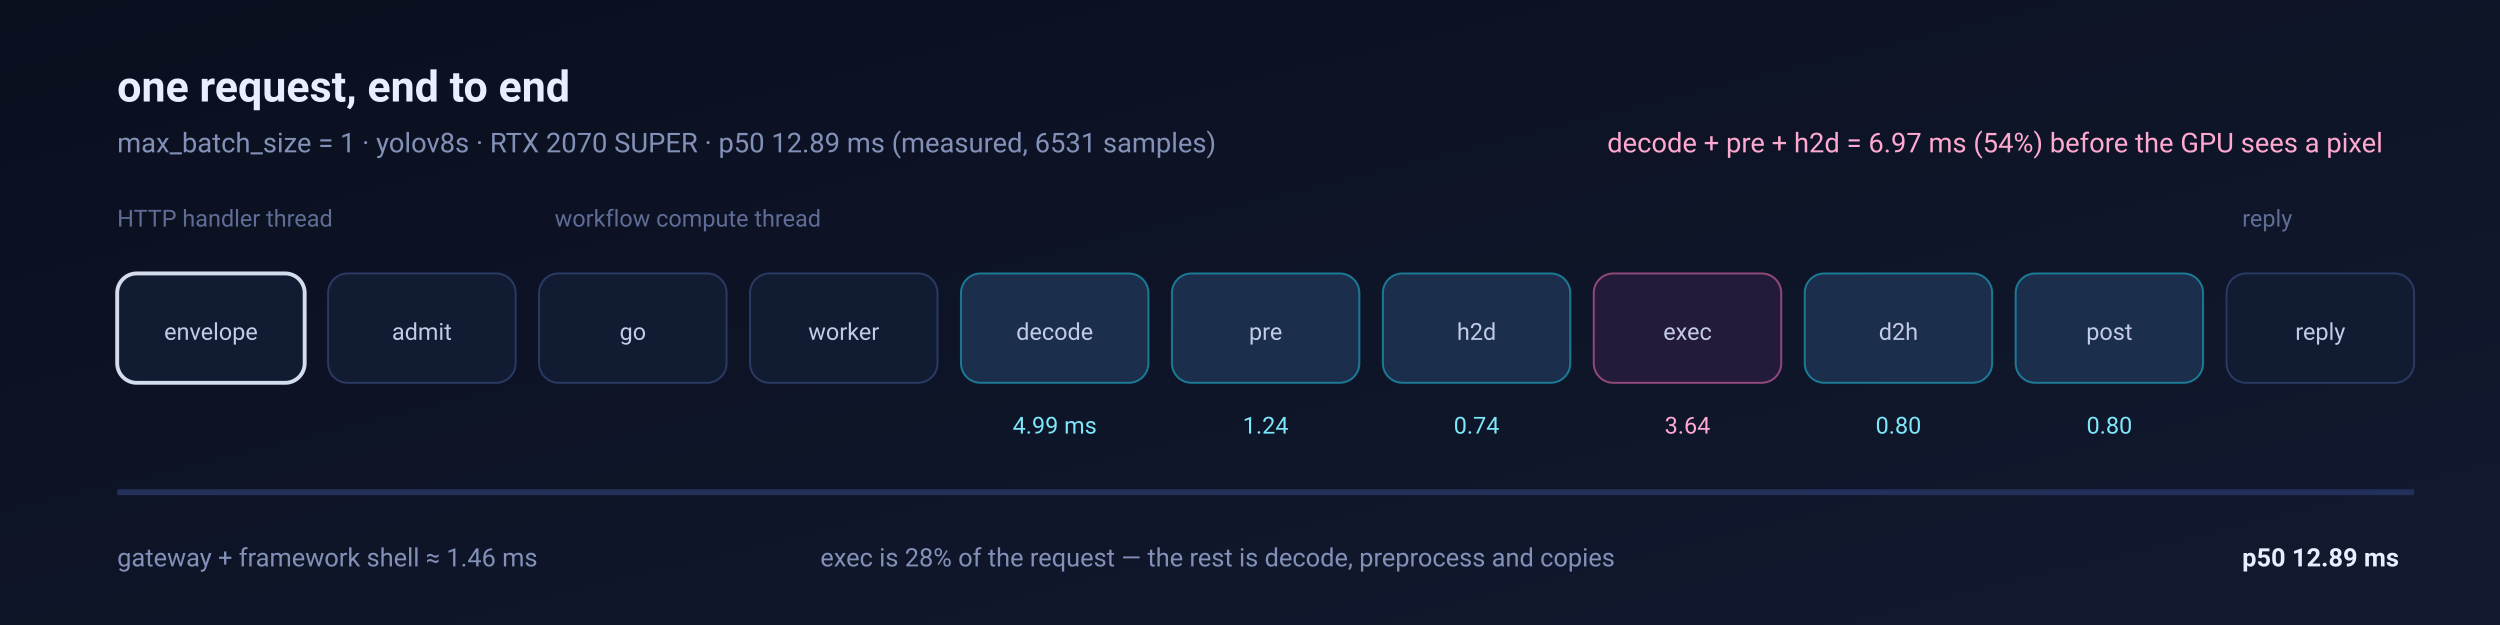
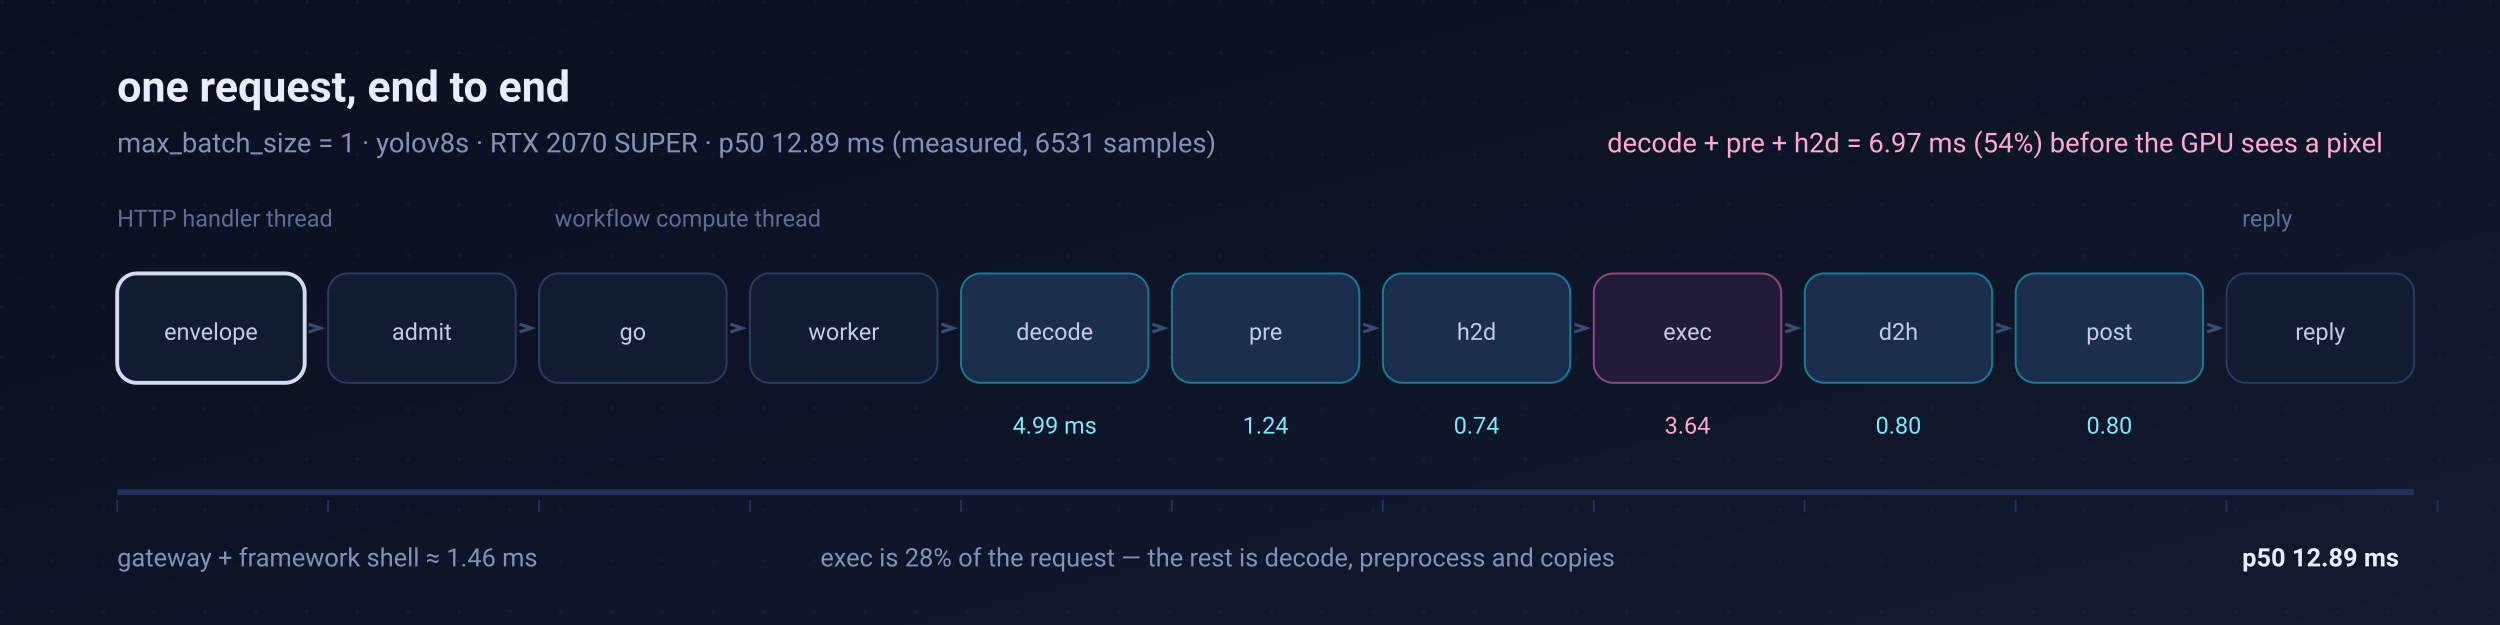
<svg xmlns="http://www.w3.org/2000/svg" viewBox="0 0 1280 320" width="1280" height="320" role="img" aria-label="one request pipeline with measured stage times">
  <defs>
    <linearGradient id="pbg" x1="0" y1="0" x2="1" y2="1">
      <stop offset="0%" stop-color="#0a0f1e" />
      <stop offset="100%" stop-color="#121a30" />
    </linearGradient>
    <linearGradient id="fill" x1="0" y1="0" x2="1" y2="0">
      <stop offset="0%" stop-color="#22d3ee" stop-opacity="0.55" />
      <stop offset="100%" stop-color="#f472b6" stop-opacity="0.55" />
    </linearGradient>
+     <pattern id="dots" width="26" height="26" patternUnits="userSpaceOnUse">
+       <circle cx="1" cy="1" r="1" fill="#1b2742" />
+     </pattern>
  </defs>
  <rect width="1280" height="320" fill="url(#pbg)" />
+   <rect width="100%" height="100%" fill="url(#dots)" opacity="0.35" />
  <g font-family="ui-sans-serif,-apple-system,'Segoe UI',Roboto,Helvetica,Arial,sans-serif">
    <text x="60" y="52" fill="#e8eeff" font-size="22" font-weight="700">one request, end to end</text>
    <text x="60" y="78" fill="#8391b8" font-size="14">max_batch_size = 1 · yolov8s · RTX 2070 SUPER · p50 12.89 ms (measured, 6531 samples)</text>
    <text x="1220" y="78" fill="#ffa8d0" font-size="14" text-anchor="end">decode + pre + h2d = 6.97 ms (54%) before the GPU sees a pixel</text>
    <text x="60" y="116" fill="#5f6d96" font-size="12">HTTP handler thread</text>
    <text x="284" y="116" fill="#5f6d96" font-size="12">workflow compute thread</text>
    <text x="1148" y="116" fill="#5f6d96" font-size="12">reply</text>
    <line x1="60" y1="252" x2="1236" y2="252" stroke="#22305a" stroke-width="3" />
    <line x1="60" y1="252" x2="60" y2="252" stroke="url(#fill)" stroke-width="3">
      <animate attributeName="x2" values="60;1236" dur="11s" repeatCount="indefinite" />
    </line>
    <g font-size="12" fill="#c3cbe6" text-anchor="middle">
      <g>
        <rect x="60" y="140" width="96" height="56" rx="10" fill="#111b31" stroke="#2b3a63" />
        <text x="108" y="174">envelope</text>
      </g>
      <g>
        <rect x="168" y="140" width="96" height="56" rx="10" fill="#111b31" stroke="#2b3a63" />
        <text x="216" y="174">admit</text>
      </g>
      <g>
        <rect x="276" y="140" width="96" height="56" rx="10" fill="#111b31" stroke="#2b3a63" />
        <text x="324" y="174">go</text>
      </g>
      <g>
        <rect x="384" y="140" width="96" height="56" rx="10" fill="#111b31" stroke="#2b3a63" />
        <text x="432" y="174">worker</text>
      </g>
      <g>
        <rect x="492" y="140" width="96" height="56" rx="10" fill="#1b2f4d" stroke="#22d3ee" stroke-opacity="0.5" />
        <text x="540" y="174">decode</text>
      </g>
      <g>
        <rect x="600" y="140" width="96" height="56" rx="10" fill="#1b2f4d" stroke="#22d3ee" stroke-opacity="0.5" />
        <text x="648" y="174">pre</text>
      </g>
      <g>
        <rect x="708" y="140" width="96" height="56" rx="10" fill="#1b2f4d" stroke="#22d3ee" stroke-opacity="0.5" />
        <text x="756" y="174">h2d</text>
      </g>
      <g>
        <rect x="816" y="140" width="96" height="56" rx="10" fill="#241a3a" stroke="#f472b6" stroke-opacity="0.55" />
        <text x="864" y="174">exec</text>
      </g>
      <g>
        <rect x="924" y="140" width="96" height="56" rx="10" fill="#1b2f4d" stroke="#22d3ee" stroke-opacity="0.5" />
        <text x="972" y="174">d2h</text>
      </g>
      <g>
        <rect x="1032" y="140" width="96" height="56" rx="10" fill="#1b2f4d" stroke="#22d3ee" stroke-opacity="0.5" />
        <text x="1080" y="174">post</text>
      </g>
      <g>
        <rect x="1140" y="140" width="96" height="56" rx="10" fill="#111b31" stroke="#2b3a63" />
        <text x="1188" y="174">reply</text>
      </g>
    </g>
+     <path d="M158,166 L164,168 L158,170" fill="none" stroke="#3d4a72" stroke-width="1.6" />
+     <path d="M266,166 L272,168 L266,170" fill="none" stroke="#3d4a72" stroke-width="1.6" />
+     <path d="M374,166 L380,168 L374,170" fill="none" stroke="#3d4a72" stroke-width="1.6" />
+     <path d="M482,166 L488,168 L482,170" fill="none" stroke="#3d4a72" stroke-width="1.6" />
+     <path d="M590,166 L596,168 L590,170" fill="none" stroke="#3d4a72" stroke-width="1.6" />
+     <path d="M698,166 L704,168 L698,170" fill="none" stroke="#3d4a72" stroke-width="1.6" />
+     <path d="M806,166 L812,168 L806,170" fill="none" stroke="#3d4a72" stroke-width="1.6" />
+     <path d="M914,166 L920,168 L914,170" fill="none" stroke="#3d4a72" stroke-width="1.6" />
+     <path d="M1022,166 L1028,168 L1022,170" fill="none" stroke="#3d4a72" stroke-width="1.6" />
+     <path d="M1130,166 L1136,168 L1130,170" fill="none" stroke="#3d4a72" stroke-width="1.6" />
+     <line x1="60" y1="256" x2="60" y2="262" stroke="#22305a" />
+     <line x1="168" y1="256" x2="168" y2="262" stroke="#22305a" />
+     <line x1="276" y1="256" x2="276" y2="262" stroke="#22305a" />
+     <line x1="384" y1="256" x2="384" y2="262" stroke="#22305a" />
+     <line x1="492" y1="256" x2="492" y2="262" stroke="#22305a" />
+     <line x1="600" y1="256" x2="600" y2="262" stroke="#22305a" />
+     <line x1="708" y1="256" x2="708" y2="262" stroke="#22305a" />
+     <line x1="816" y1="256" x2="816" y2="262" stroke="#22305a" />
+     <line x1="924" y1="256" x2="924" y2="262" stroke="#22305a" />
+     <line x1="1032" y1="256" x2="1032" y2="262" stroke="#22305a" />
+     <line x1="1140" y1="256" x2="1140" y2="262" stroke="#22305a" />
+     <line x1="1248" y1="256" x2="1248" y2="262" stroke="#22305a" />
    <rect x="60" y="140" width="96" height="56" rx="10" fill="none" stroke="#e8eeff" stroke-width="2" opacity="0.9">
      <animate attributeName="x" values="60;168;276;384;492;600;708;816;924;1032;1140;60" keyTimes="0;0.09;0.18;0.27;0.36;0.45;0.54;0.63;0.72;0.81;0.9;1" calcMode="discrete" dur="11s" repeatCount="indefinite" />
    </rect>
    <g font-size="12" fill="#7ce8fa" text-anchor="middle">
      <text x="540" y="222">4.99 ms</text>
      <text x="648" y="222">1.24</text>
      <text x="756" y="222">0.74</text>
      <text x="864" y="222" fill="#ffa8d0">3.64</text>
      <text x="972" y="222">0.80</text>
      <text x="1080" y="222">0.80</text>
    </g>
    <g font-size="13" fill="#8391b8">
      <text x="60" y="290">gateway + framework shell ≈ 1.46 ms</text>
      <text x="420" y="290">exec is 28% of the request — the rest is decode, preprocess and copies</text>
      <text x="1148" y="290" fill="#e8eeff" font-weight="700">p50 12.89 ms</text>
    </g>
  </g>
</svg>
